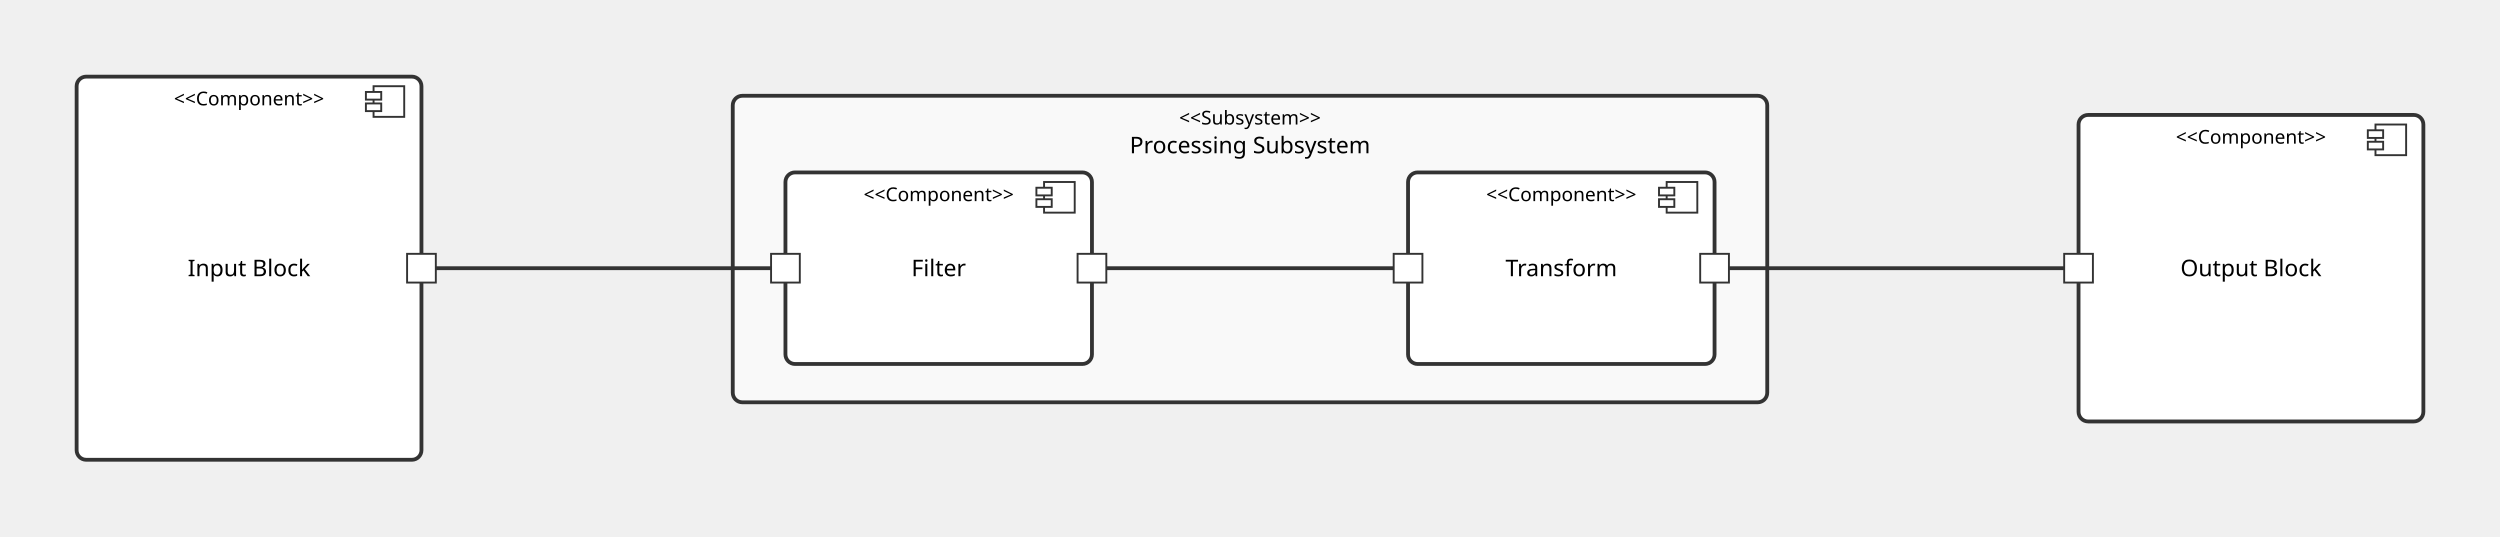
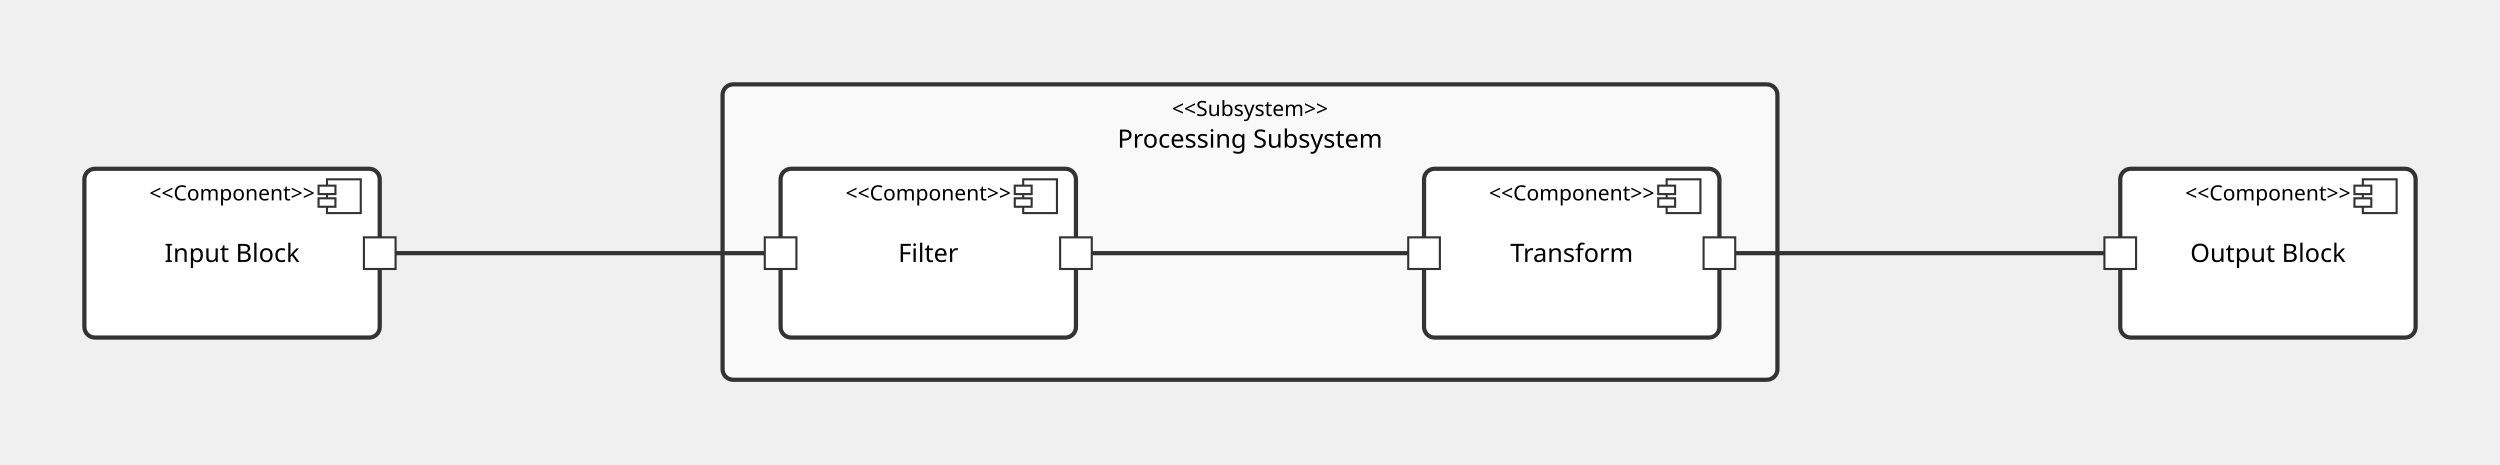
- <svg xmlns="http://www.w3.org/2000/svg" width="1305" height="280" viewBox="0 0 1305 280" style="font-family: sans-serif;">
+ <svg xmlns="http://www.w3.org/2000/svg" width="1185" height="220" viewBox="0 0 1185 220" style="font-family: sans-serif;">
  <defs>
    <marker id="arrowhead" markerWidth="10" markerHeight="7" refX="10" refY="3.5" orient="auto">
      <polygon points="0 0, 10 3.5, 0 7" fill="#333" />
    </marker>
  </defs>
-   <g transform="translate(40, 40)" id="input_block" class="component">
-     <rect width="180" height="200" fill="#ffffff" stroke="#333" stroke-width="2" rx="5" />
-     <text x="90" y="15" text-anchor="middle" font-size="10px" fill="#000">&lt;&lt;Component&gt;&gt;</text>
-     <text x="90" y="100" text-anchor="middle" dominant-baseline="middle" font-size="12px" fill="#000">Input Block</text>
-     <rect x="172.5" y="92.5" width="15" height="15" fill="#ffffff" stroke="#333" stroke-width="1" class="port" />
-     <g transform="translate(155, 5)">
+   <g transform="translate(40, 80)" id="input_block" class="component">
+     <rect width="140" height="80" fill="#ffffff" stroke="#333" stroke-width="2" rx="5" />
+     <text x="70" y="15" text-anchor="middle" font-size="10px" fill="#000">&lt;&lt;Component&gt;&gt;</text>
+     <text x="70" y="40" text-anchor="middle" dominant-baseline="middle" font-size="12px" fill="#000">Input Block</text>
+     <rect x="132.5" y="32.5" width="15" height="15" fill="#ffffff" stroke="#333" stroke-width="1" class="port" />
+     <g transform="translate(115, 5)">
      <rect x="0" y="0" width="16" height="16" fill="#ffffff" stroke="#333" stroke-width="1" />
      <rect x="-4" y="3" width="8" height="4" fill="#ffffff" stroke="#333" stroke-width="1" />
      <rect x="-4" y="9" width="8" height="4" fill="#ffffff" stroke="#333" stroke-width="1" />
    </g>
  </g>
-   <g transform="translate(382.5, 50)" id="process_subsystem" class="subsystem">
-     <rect width="540" height="160" fill="#f9f9f9" stroke="#333" stroke-width="2" rx="5" />
-     <text x="270" y="15" text-anchor="middle" font-size="10px" fill="#000">&lt;&lt;Subsystem&gt;&gt;</text>
-     <text x="270" y="30" text-anchor="middle" dominant-baseline="auto" font-size="12px" fill="#000">Processing Subsystem</text>
+   <g transform="translate(342.5, 40)" id="process_subsystem" class="subsystem">
+     <rect width="500" height="140" fill="#f9f9f9" stroke="#333" stroke-width="2" rx="5" />
+     <text x="250" y="15" text-anchor="middle" font-size="10px" fill="#000">&lt;&lt;Subsystem&gt;&gt;</text>
+     <text x="250" y="30" text-anchor="middle" dominant-baseline="auto" font-size="12px" fill="#000">Processing Subsystem</text>
    <g transform="translate(27.5, 40)" id="filter" class="component">
-       <rect width="160" height="100" fill="#ffffff" stroke="#333" stroke-width="2" rx="5" />
-       <text x="80" y="15" text-anchor="middle" font-size="10px" fill="#000">&lt;&lt;Component&gt;&gt;</text>
-       <text x="80" y="50" text-anchor="middle" dominant-baseline="middle" font-size="12px" fill="#000">Filter</text>
-       <rect x="-7.5" y="42.5" width="15" height="15" fill="#ffffff" stroke="#333" stroke-width="1" class="port" />
-       <rect x="152.5" y="42.5" width="15" height="15" fill="#ffffff" stroke="#333" stroke-width="1" class="port" />
-       <g transform="translate(135, 5)">
+       <rect width="140" height="80" fill="#ffffff" stroke="#333" stroke-width="2" rx="5" />
+       <text x="70" y="15" text-anchor="middle" font-size="10px" fill="#000">&lt;&lt;Component&gt;&gt;</text>
+       <text x="70" y="40" text-anchor="middle" dominant-baseline="middle" font-size="12px" fill="#000">Filter</text>
+       <rect x="-7.5" y="32.5" width="15" height="15" fill="#ffffff" stroke="#333" stroke-width="1" class="port" />
+       <rect x="132.5" y="32.5" width="15" height="15" fill="#ffffff" stroke="#333" stroke-width="1" class="port" />
+       <g transform="translate(115, 5)">
        <rect x="0" y="0" width="16" height="16" fill="#ffffff" stroke="#333" stroke-width="1" />
        <rect x="-4" y="3" width="8" height="4" fill="#ffffff" stroke="#333" stroke-width="1" />
        <rect x="-4" y="9" width="8" height="4" fill="#ffffff" stroke="#333" stroke-width="1" />
      </g>
    </g>
-     <g transform="translate(352.5, 40)" id="transform" class="component">
-       <rect width="160" height="100" fill="#ffffff" stroke="#333" stroke-width="2" rx="5" />
-       <text x="80" y="15" text-anchor="middle" font-size="10px" fill="#000">&lt;&lt;Component&gt;&gt;</text>
-       <text x="80" y="50" text-anchor="middle" dominant-baseline="middle" font-size="12px" fill="#000">Transform</text>
-       <rect x="-7.5" y="42.5" width="15" height="15" fill="#ffffff" stroke="#333" stroke-width="1" class="port" />
-       <rect x="152.5" y="42.5" width="15" height="15" fill="#ffffff" stroke="#333" stroke-width="1" class="port" />
-       <g transform="translate(135, 5)">
+     <g transform="translate(332.5, 40)" id="transform" class="component">
+       <rect width="140" height="80" fill="#ffffff" stroke="#333" stroke-width="2" rx="5" />
+       <text x="70" y="15" text-anchor="middle" font-size="10px" fill="#000">&lt;&lt;Component&gt;&gt;</text>
+       <text x="70" y="40" text-anchor="middle" dominant-baseline="middle" font-size="12px" fill="#000">Transform</text>
+       <rect x="-7.5" y="32.5" width="15" height="15" fill="#ffffff" stroke="#333" stroke-width="1" class="port" />
+       <rect x="132.5" y="32.5" width="15" height="15" fill="#ffffff" stroke="#333" stroke-width="1" class="port" />
+       <g transform="translate(115, 5)">
        <rect x="0" y="0" width="16" height="16" fill="#ffffff" stroke="#333" stroke-width="1" />
        <rect x="-4" y="3" width="8" height="4" fill="#ffffff" stroke="#333" stroke-width="1" />
        <rect x="-4" y="9" width="8" height="4" fill="#ffffff" stroke="#333" stroke-width="1" />
      </g>
    </g>
-     <path d="M 195 90 L 345 90" fill="none" stroke="#333" stroke-width="2" />
+     <path d="M 175 80 L 325 80" fill="none" stroke="#333" stroke-width="2" />
  </g>
-   <g transform="translate(1085, 60)" id="output_block" class="component">
-     <rect width="180" height="160" fill="#ffffff" stroke="#333" stroke-width="2" rx="5" />
-     <text x="90" y="15" text-anchor="middle" font-size="10px" fill="#000">&lt;&lt;Component&gt;&gt;</text>
-     <text x="90" y="80" text-anchor="middle" dominant-baseline="middle" font-size="12px" fill="#000">Output Block</text>
-     <rect x="-7.5" y="72.5" width="15" height="15" fill="#ffffff" stroke="#333" stroke-width="1" class="port" />
-     <g transform="translate(155, 5)">
+   <g transform="translate(1005, 80)" id="output_block" class="component">
+     <rect width="140" height="80" fill="#ffffff" stroke="#333" stroke-width="2" rx="5" />
+     <text x="70" y="15" text-anchor="middle" font-size="10px" fill="#000">&lt;&lt;Component&gt;&gt;</text>
+     <text x="70" y="40" text-anchor="middle" dominant-baseline="middle" font-size="12px" fill="#000">Output Block</text>
+     <rect x="-7.5" y="32.5" width="15" height="15" fill="#ffffff" stroke="#333" stroke-width="1" class="port" />
+     <g transform="translate(115, 5)">
      <rect x="0" y="0" width="16" height="16" fill="#ffffff" stroke="#333" stroke-width="1" />
      <rect x="-4" y="3" width="8" height="4" fill="#ffffff" stroke="#333" stroke-width="1" />
      <rect x="-4" y="9" width="8" height="4" fill="#ffffff" stroke="#333" stroke-width="1" />
    </g>
  </g>
-   <path d="M 227.5 140 L 402.5 140" fill="none" stroke="#333" stroke-width="2" />
-   <path d="M 902.5 140 L 1077.5 140" fill="none" stroke="#333" stroke-width="2" />
+   <path d="M 187.5 120 L 362.5 120" fill="none" stroke="#333" stroke-width="2" />
+   <path d="M 822.5 120 L 997.5 120" fill="none" stroke="#333" stroke-width="2" />
</svg>
